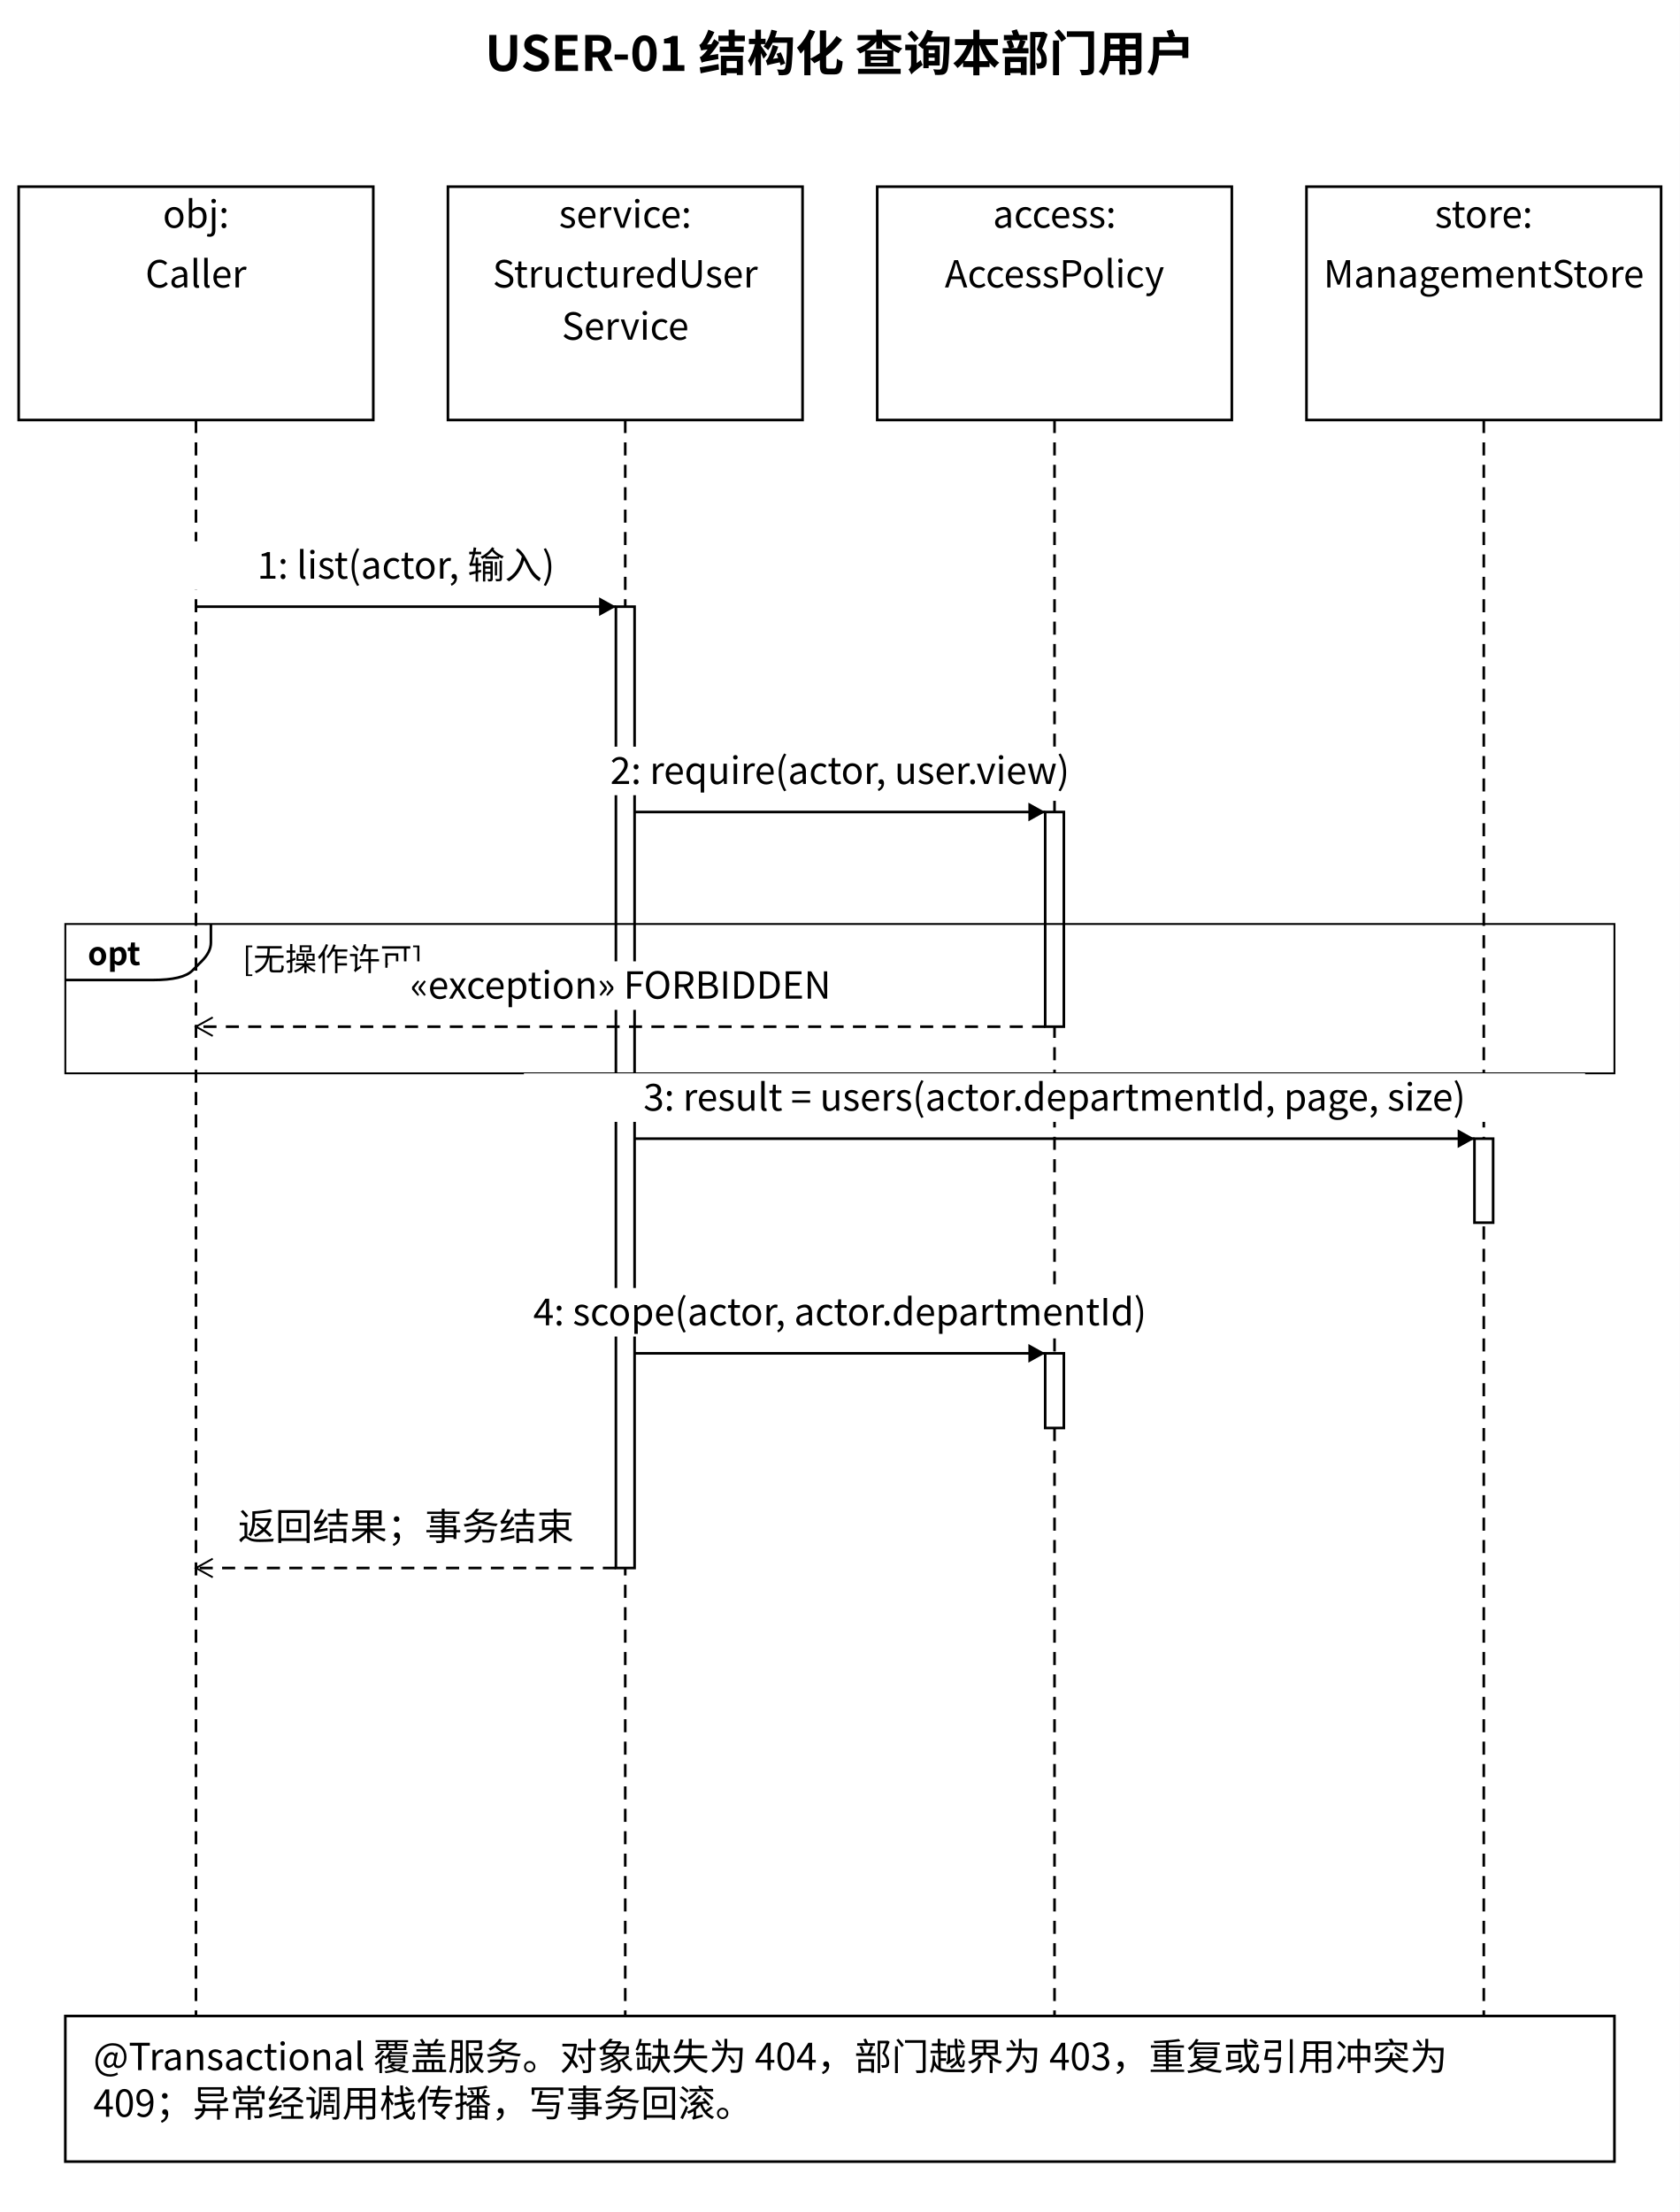
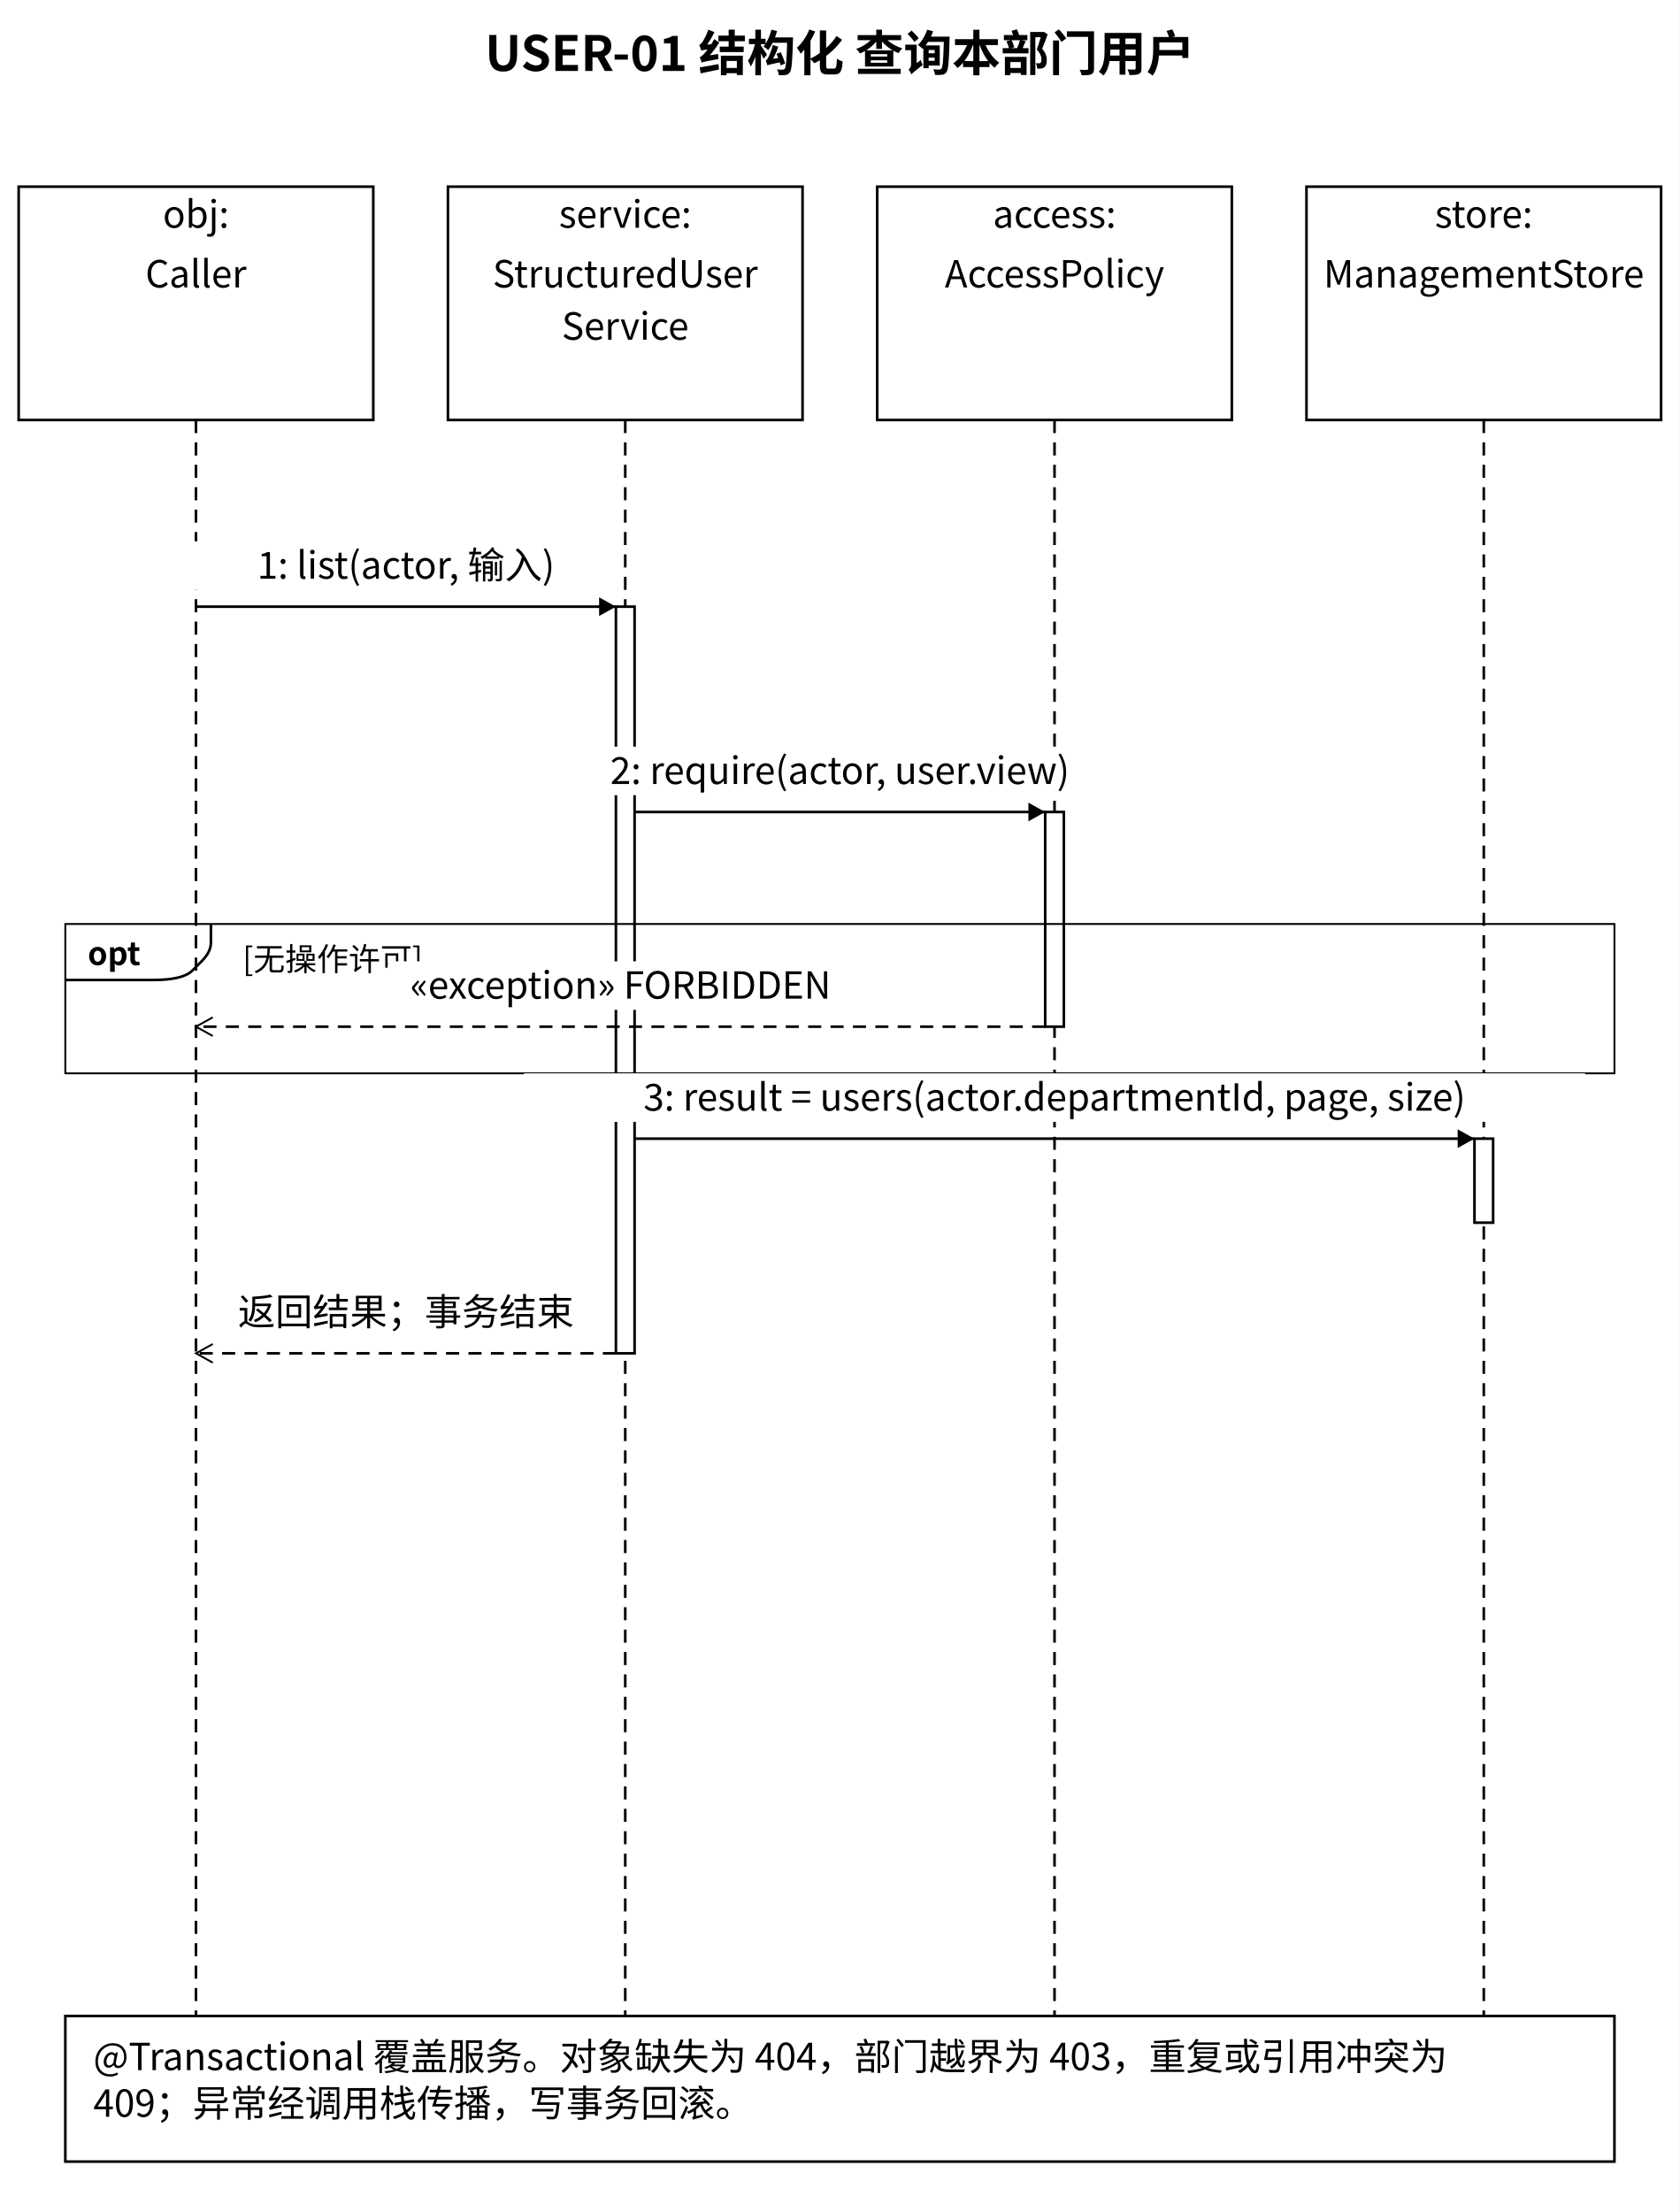
<svg xmlns="http://www.w3.org/2000/svg" width="900" height="1185" viewBox="0 0 900 1185">
  <style>text{font-family:'PingFang SC','Microsoft YaHei','Noto Sans CJK SC',system-ui,sans-serif;fill:black}</style>
  <defs>
    <marker id="open" markerWidth="12" markerHeight="12" refX="10" refY="6" orient="auto" markerUnits="userSpaceOnUse">
      <path d="M1,1 L10,6 L1,11" fill="none" stroke="black" />
    </marker>
    <marker id="filled" markerWidth="12" markerHeight="12" refX="10" refY="6" orient="auto" markerUnits="userSpaceOnUse">
      <path d="M1,1 L10,6 L1,11 Z" fill="black" />
    </marker>
    <marker id="triangle" markerWidth="16" markerHeight="16" refX="14" refY="8" orient="auto" markerUnits="userSpaceOnUse">
      <path d="M1,1 L14,8 L1,15 Z" fill="white" stroke="black" />
    </marker>
  </defs>
  <rect width="100%" height="100%" fill="white" />
  <text x="450.0" y="38" font-size="26" text-anchor="middle" font-weight="600">USER-01 结构化 查询本部门用户</text>
  <rect x="10" y="100" width="190" height="125" rx="0" fill="white" stroke="black" stroke-width="1.4" />
  <text x="105" y="122" font-size="20" text-anchor="middle" font-weight="400">obj:</text>
  <text x="105" y="154" font-size="20" text-anchor="middle" font-weight="400">Caller</text>
  <path d="M 105,225 L 105,1150" fill="none" stroke="black" stroke-width="1.4" stroke-dasharray="7 5" />
  <rect x="240" y="100" width="190" height="125" rx="0" fill="white" stroke="black" stroke-width="1.4" />
  <text x="335" y="122" font-size="20" text-anchor="middle" font-weight="400">service:</text>
  <text x="335" y="154" font-size="20" text-anchor="middle" font-weight="400">StructuredUser</text>
  <text x="335" y="182" font-size="20" text-anchor="middle" font-weight="400">Service</text>
  <path d="M 335,225 L 335,1150" fill="none" stroke="black" stroke-width="1.4" stroke-dasharray="7 5" />
  <rect x="470" y="100" width="190" height="125" rx="0" fill="white" stroke="black" stroke-width="1.4" />
  <text x="565" y="122" font-size="20" text-anchor="middle" font-weight="400">access:</text>
  <text x="565" y="154" font-size="20" text-anchor="middle" font-weight="400">AccessPolicy</text>
  <path d="M 565,225 L 565,1150" fill="none" stroke="black" stroke-width="1.4" stroke-dasharray="7 5" />
  <rect x="700" y="100" width="190" height="125" rx="0" fill="white" stroke="black" stroke-width="1.4" />
  <text x="795" y="122" font-size="20" text-anchor="middle" font-weight="400">store:</text>
  <text x="795" y="154" font-size="20" text-anchor="middle" font-weight="400">ManagementStore</text>
  <path d="M 795,225 L 795,1150" fill="none" stroke="black" stroke-width="1.4" stroke-dasharray="7 5" />
-   <rect x="330" y="325" width="10" height="515" rx="0" fill="white" stroke="black" stroke-width="1.4" />
+   <rect x="330" y="325" width="10" height="400" rx="0" fill="white" stroke="black" stroke-width="1.4" />
  <path d="M 105,325 L 330,325" fill="none" stroke="black" stroke-width="1.4" marker-end="url(#filled)" />
  <rect x="101.3" y="290" width="232.4" height="26" fill="white" />
  <text x="217.5" y="310" font-size="20" text-anchor="middle" font-weight="400">1: list(actor, 输入)</text>
  <rect x="560" y="435" width="10" height="115" rx="0" fill="white" stroke="black" stroke-width="1.4" />
  <path d="M 340,435 L 560,435" fill="none" stroke="black" stroke-width="1.4" marker-end="url(#filled)" />
  <rect x="285.4" y="400" width="329.2" height="26" fill="white" />
  <text x="450.0" y="420" font-size="20" text-anchor="middle" font-weight="400">2: require(actor, user.view)</text>
  <rect x="35" y="495" width="830" height="80" fill="none" stroke="black" />
  <path d="M 35,525 L 82.0,525.0 Q 98,525 103.0,520.0 L 108.0,515.0 Q 113,510 113.0,505.0 L 113,495" fill="none" stroke="black" stroke-width="1.4" />
  <text x="47" y="517" font-size="17" text-anchor="start" font-weight="600">opt</text>
  <rect x="125" y="503" width="114.38" height="23" fill="white" />
  <text x="130" y="520" font-size="17" text-anchor="start" font-weight="400">[无操作许可]</text>
  <path d="M 560,550 L 105,550" fill="none" stroke="black" stroke-width="1.4" stroke-dasharray="7 5" marker-end="url(#open)" />
  <rect x="207.8" y="515" width="249.4" height="26" fill="white" />
  <text x="332.5" y="535" font-size="20" text-anchor="middle" font-weight="400">«exception» FORBIDDEN</text>
  <rect x="790" y="610" width="10" height="45" rx="0" fill="white" stroke="black" stroke-width="1.4" />
  <path d="M 340,610 L 790,610" fill="none" stroke="black" stroke-width="1.4" marker-end="url(#filled)" />
  <rect x="280.7" y="575" width="568.6" height="26" fill="white" />
  <text x="565.0" y="595" font-size="20" text-anchor="middle" font-weight="400">3: result = users(actor.departmentId, page, size)</text>
-   <rect x="560" y="725" width="10" height="40" rx="0" fill="white" stroke="black" stroke-width="1.4" />
-   <path d="M 340,725 L 560,725" fill="none" stroke="black" stroke-width="1.4" marker-end="url(#filled)" />
-   <rect x="245.5" y="690" width="409" height="26" fill="white" />
-   <text x="450.0" y="710" font-size="20" text-anchor="middle" font-weight="400">4: scope(actor, actor.departmentId)</text>
-   <path d="M 330,840 L 105,840" fill="none" stroke="black" stroke-width="1.4" stroke-dasharray="7 5" marker-end="url(#open)" />
-   <rect x="122.5" y="805" width="190" height="26" fill="white" />
-   <text x="217.5" y="825" font-size="20" text-anchor="middle" font-weight="400">返回结果；事务结束</text>
+   <path d="M 330,725 L 105,725" fill="none" stroke="black" stroke-width="1.4" stroke-dasharray="7 5" marker-end="url(#open)" />
+   <rect x="122.5" y="690" width="190" height="26" fill="white" />
+   <text x="217.5" y="710" font-size="20" text-anchor="middle" font-weight="400">返回结果；事务结束</text>
  <rect x="35" y="1080" width="830" height="78" rx="0" fill="white" stroke="black" stroke-width="1.4" />
  <text x="50" y="1109" font-size="20" text-anchor="start" font-weight="400">@Transactional 覆盖服务。对象缺失为 404，部门越界为 403，重复或引用冲突为</text>
  <text x="50" y="1134" font-size="20" text-anchor="start" font-weight="400">409；异常经调用栈传播，写事务回滚。</text>
</svg>
